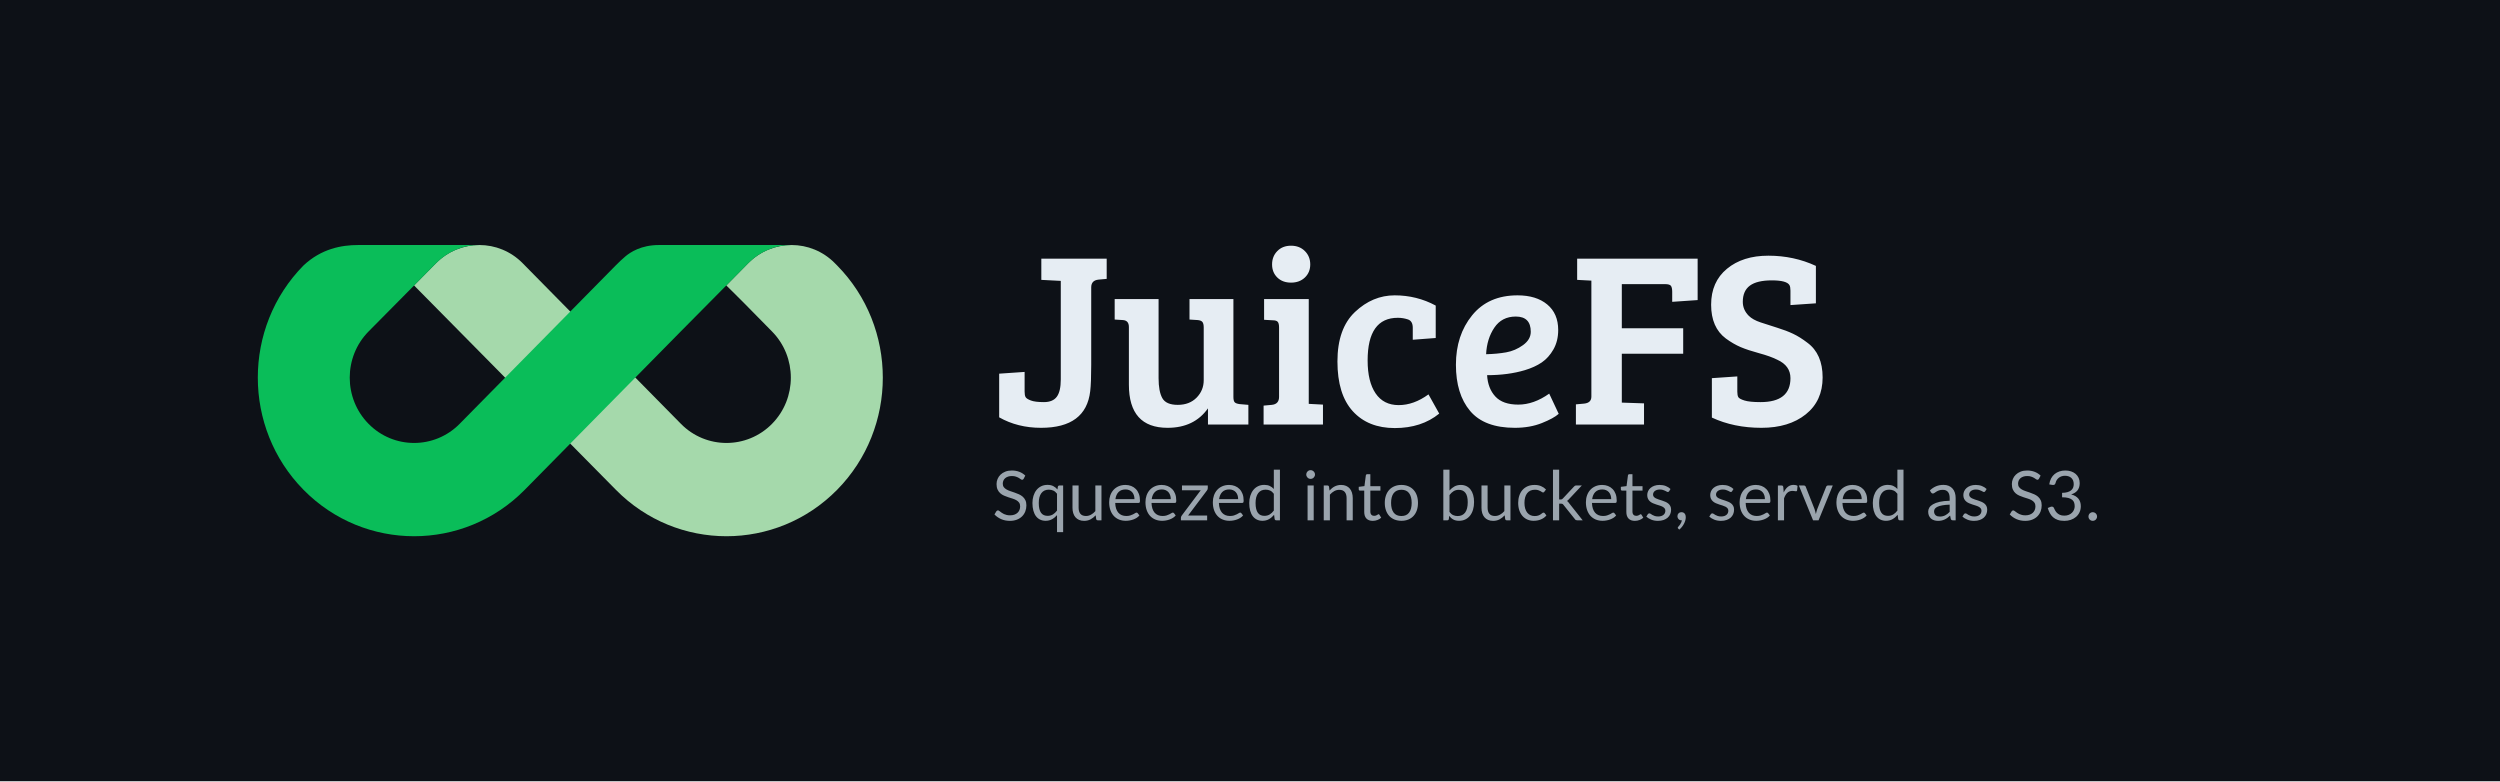
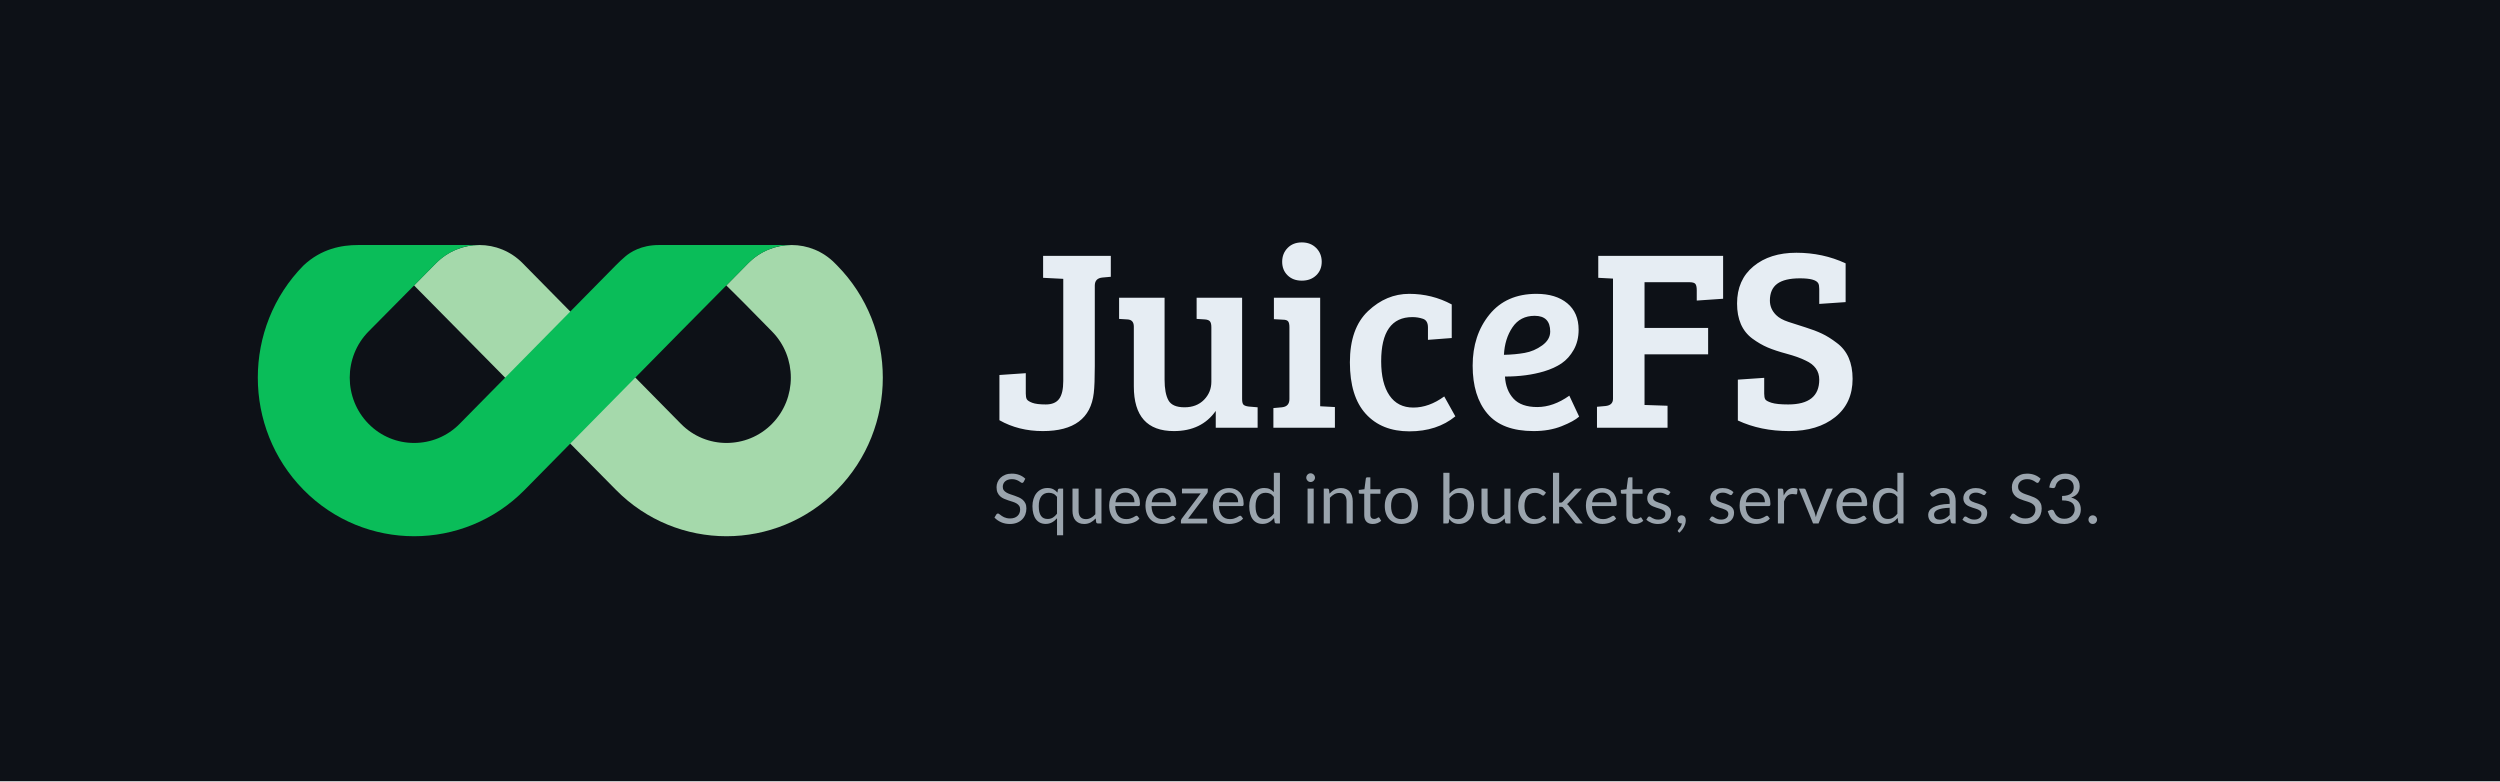
<svg xmlns="http://www.w3.org/2000/svg" viewBox="0 0 1600 500" width="1600" height="500" role="img" aria-label="juicefs">
  <rect width="1600" height="500" fill="#0d1117" />
  <g transform="translate(144.31,29.31) scale(0.86207)">
    <style>
.st0{fill-rule:evenodd;clip-rule:evenodd;fill:#0ABD59;}
.st1{fill-rule:evenodd;clip-rule:evenodd;fill:#A5D9AB;}
</style>
    <g transform="translate(-12.858,111.048) scale(3.685758)">
      <g transform="translate(-140.97,-180.72)">
        <path id="Fill-1_8_" class="st1" d="m 223.1,240.03 c 12.28,12.46 32.26,12.46 44.55,0 12.28,-12.46 12.28,-32.74 0,-45.2 l -0.44,-0.44 c -2.41,-2.45 -5.57,-3.67 -8.73,-3.67 -3.16,0 -6.32,1.22 -8.74,3.67 l -4.41,4.47 c 0.23,0.23 1.82,1.77 3.6,3.57 l 5.61,5.7 c 5.06,5.13 5.06,13.48 0,18.61 -5.06,5.13 -13.28,5.13 -18.34,0 l -31.88,-32.35 c -2.41,-2.45 -5.57,-3.67 -8.73,-3.67 -3.16,0 -6.32,1.22 -8.74,3.67 l -4.41,4.47 c 0.24,0.23 40.66,41.17 40.66,41.17 z" />
        <path class="st0" d="m 249.85,194.3 c 2.21,-2.21 5.27,-3.58 8.64,-3.58 h -26.75 c -3.55,0 -5.75,1.46 -6.73,2.29 -0.67,0.57 -1.32,1.18 -1.95,1.82 l -31.44,31.91 c -5.06,5.13 -13.29,5.13 -18.34,0 -5.06,-5.13 -5.06,-13.48 0,-18.61 l 13.69,-13.83 c 2.21,-2.21 5.27,-3.58 8.64,-3.58 h -24.43 c -3.37,0 -7.41,0.75 -11,4.11 -12.28,12.46 -12.28,32.74 0,45.2 12.28,12.46 32.26,12.46 44.55,0 l 31.44,-31.91 z" id="path19" />
      </g>
    </g>
  </g>
-   <g transform="translate(635.00,271.72)">
-     <path d="M62.74-21.39Q60.03 2.08 31.29 2.08Q16.28 2.08 4.47-4.63L4.47-32.57L20.75-33.69L20.75-21.07Q20.75-18.68 21.39-17.56Q22.03-16.44 24.75-15.41Q27.46-14.37 33.13-14.37Q38.80-14.37 41.35-17.80Q43.90-21.23 43.90-28.90L43.90-91.96L31.45-92.60L31.45-106.17L73.28-106.17L73.28-93.24L68.01-92.76Q63.38-92.28 63.38-87.81L63.38-38.16Q63.38-26.82 62.74-21.39M158.37-13.09L163.96-12.61L163.96 0L138.10 0L138.10-10.38Q129.32 2.08 112.24 2.08Q87.49 2.08 87.49-25.54L87.49-62.42Q87.49-66.73 83.50-66.89L78.39-67.21L78.39-80.30L106.49-80.30L106.49-29.70Q106.49-21.23 108.88-16.92Q111.28-12.61 118.78-12.61Q126.28-12.61 130.83-17.24Q135.38-21.87 135.38-28.42L135.38-62.10Q135.38-64.66 134.51-65.70Q133.63-66.73 131.39-66.89L126.28-67.21L126.28-80.30L154.38-80.30L154.38-17.72Q154.38-15.17 155.18-14.29Q155.98-13.41 158.37-13.09M174.02-80.30L202.60-80.30L202.60-13.25L211.70-12.77L211.70 0L173.70 0L173.70-12.13L178.97-12.61Q183.60-13.09 183.60-17.72L183.60-62.10Q183.60-64.82 182.72-65.78Q181.84-66.73 179.61-66.73L174.02-67.05L174.02-80.30M182.48-94.11Q179.13-97.39 179.13-102.50Q179.13-107.61 182.48-111.04Q185.83-114.47 191.26-114.47Q196.69-114.47 200.12-111.04Q203.56-107.61 203.56-102.50Q203.56-97.39 200.12-94.11Q196.69-90.84 191.26-90.84Q185.83-90.84 182.48-94.11M240.28-41.03Q240.28-27.46 245.38-19.96Q250.49-12.45 260.15-12.45Q269.81-12.45 279.23-19.32L286.10-7.02Q274.76 2.24 257.68 2.24Q240.60 2.24 230.78-8.54Q220.96-19.32 220.96-40.39Q220.96-61.47 232.21-72.08Q243.47-82.70 257.60-82.70Q271.73-82.70 283.86-76.15L283.86-55.40L269.17-54.28L269.17-61.94Q269.17-66.26 266.06-67.29Q262.95-68.33 259.59-68.33Q240.28-68.33 240.28-41.03M336.23-82.70Q348.20-82.70 355.22-76.87Q362.25-71.04 362.25-60.51Q362.25-53.48 359.22-48.13Q356.18-42.79 351.71-39.75Q347.24-36.72 340.86-34.80Q330.16-31.61 316.75-31.61Q317.23-23.15 322.02-17.96Q326.81-12.77 336.71-12.77Q346.60-12.77 356.50-19.80L362.57-6.87Q359.38-3.99 351.79-0.96Q344.21 2.08 334.47 2.08Q314.99 2.08 305.89-8.70Q296.79-19.48 296.79-38.32Q296.79-57.16 307.17-69.93Q317.55-82.70 336.23-82.70M328.96-46.22Q334.79-47.26 339.74-50.85Q344.69-54.44 344.69-59.39Q344.69-69.13 335.11-69.13Q326.17-69.13 321.38-62.02Q316.59-54.92 316.11-45.02Q323.14-45.18 328.96-46.22M417.17 0L373.58 0L373.58-12.93L378.85-13.41Q383.48-13.89 383.48-17.88L383.48-92.12L374.38-92.60L374.38-106.17L451.49-106.17L451.49-79.67L435.21-78.55L435.21-84.93Q435.21-87.65 434.41-88.77Q433.61-89.88 430.58-89.88L402.96-89.88L402.96-61.63L442.24-61.63L442.24-45.34L402.96-45.34L402.96-14.05L417.17-13.57L417.17 0M491.73-14.37Q510.89-14.37 510.89-29.70Q510.89-37.68 502.42-41.51Q497.95-43.74 490.85-45.66Q483.74-47.58 479.03-49.57Q474.33-51.57 469.54-55.08Q460.12-62.10 460.12-76.71Q460.12-91.32 470.25-99.70Q480.39-108.08 496.76-108.08Q513.12-108.08 527.17-101.54L527.17-77.59L510.89-76.47L510.89-85.73Q510.89-88.13 510.25-89.25Q508.49-92.28 498.99-92.28Q489.49-92.28 484.94-88.93Q480.39-85.57 480.39-78.55Q480.39-73.44 484.22-69.61Q486.78-67.05 491.81-65.38Q496.84-63.70 502.50-61.94Q508.17-60.19 512.56-58.11Q516.95-56.04 521.74-52.37Q531.48-45.18 531.48-30.17Q531.48-15.17 520.70-6.55Q509.93 2.08 492.29 2.08Q474.64 2.08 460.60-4.47L460.60-29.70L476.88-30.81L476.88-21.07Q476.88-18.68 477.52-17.56Q478.16-16.44 481.43-15.41Q484.70-14.37 491.73-14.37" fill="#e6edf3" />
+   <g transform="translate(635.00,273.74)">
+     <path d="M65.01-22.17Q62.20 2.15 32.42 2.15Q16.87 2.15 4.63-4.80L4.63-33.74L21.50-34.90L21.50-21.83Q21.50-19.35 22.17-18.20Q22.83-17.04 25.64-15.96Q28.45-14.89 34.32-14.89Q40.20-14.89 42.84-18.44Q45.49-22 45.49-29.94L45.49-95.28L32.59-95.94L32.59-110L75.92-110L75.92-96.60L70.47-96.11Q65.67-95.61 65.67-90.98L65.67-39.53Q65.67-27.79 65.01-22.17M164.09-13.56L169.88-13.07L169.88 0L143.08 0L143.08-10.75Q133.98 2.15 116.29 2.15Q90.65 2.15 90.65-26.47L90.65-64.68Q90.65-69.14 86.51-69.31L81.22-69.64L81.22-83.20L110.33-83.20L110.33-30.77Q110.33-22 112.81-17.53Q115.29-13.07 123.07-13.07Q130.84-13.07 135.56-17.86Q140.27-22.66 140.27-29.44L140.27-64.35Q140.27-66.99 139.36-68.07Q138.45-69.14 136.14-69.31L130.84-69.64L130.84-83.20L159.95-83.20L159.95-18.36Q159.95-15.71 160.78-14.80Q161.61-13.89 164.09-13.56M180.30-83.20L209.91-83.20L209.91-13.73L219.34-13.23L219.34 0L179.97 0L179.97-12.57L185.43-13.07Q190.23-13.56 190.23-18.36L190.23-64.35Q190.23-67.16 189.32-68.15Q188.41-69.14 186.09-69.14L180.30-69.47L180.30-83.20M189.07-97.51Q185.59-100.90 185.59-106.20Q185.59-111.49 189.07-115.05Q192.54-118.60 198.17-118.60Q203.79-118.60 207.35-115.05Q210.90-111.49 210.90-106.20Q210.90-100.90 207.35-97.51Q203.79-94.12 198.17-94.12Q192.54-94.12 189.07-97.51M248.95-42.51Q248.95-28.45 254.24-20.68Q259.53-12.90 269.54-12.90Q279.55-12.90 289.31-20.02L296.42-7.28Q284.68 2.32 266.98 2.32Q249.28 2.32 239.11-8.85Q228.93-20.02 228.93-41.85Q228.93-63.68 240.59-74.68Q252.26-85.68 266.89-85.68Q281.53-85.68 294.11-78.90L294.11-57.40L278.89-56.24L278.89-64.18Q278.89-68.65 275.66-69.72Q272.44-70.80 268.96-70.80Q248.95-70.80 248.95-42.51M348.36-85.68Q360.77-85.68 368.05-79.65Q375.32-73.61 375.32-62.69Q375.32-55.41 372.18-49.87Q369.04-44.33 364.41-41.19Q359.77-38.05 353.16-36.06Q342.08-32.75 328.18-32.75Q328.68-23.98 333.64-18.61Q338.60-13.23 348.86-13.23Q359.11-13.23 369.37-20.51L375.65-7.11Q372.35-4.14 364.49-0.99Q356.63 2.15 346.54 2.15Q326.36 2.15 316.93-9.02Q307.50-20.18 307.50-39.70Q307.50-59.22 318.26-72.45Q329.01-85.68 348.36-85.68M340.83-47.89Q346.87-48.96 352-52.68Q357.13-56.41 357.13-61.53Q357.13-71.62 347.20-71.62Q337.94-71.62 332.98-64.26Q328.02-56.90 327.52-46.65Q334.80-46.81 340.83-47.89M432.23 0L387.07 0L387.07-13.40L392.53-13.89Q397.32-14.39 397.32-18.53L397.32-95.44L387.89-95.94L387.89-110L467.79-110L467.79-82.54L450.92-81.38L450.92-88Q450.92-90.81 450.09-91.97Q449.26-93.13 446.12-93.13L417.50-93.13L417.50-63.85L458.20-63.85L458.20-46.98L417.50-46.98L417.50-14.56L432.23-14.06L432.23 0M509.47-14.89Q529.32-14.89 529.32-30.77Q529.32-39.04 520.56-43.01Q515.92-45.32 508.56-47.31Q501.20-49.29 496.32-51.36Q491.44-53.43 486.48-57.07Q476.72-64.35 476.72-79.48Q476.72-94.62 487.23-103.30Q497.73-111.98 514.68-111.98Q531.64-111.98 546.20-105.20L546.20-80.39L529.32-79.23L529.32-88.83Q529.32-91.31 528.66-92.47Q526.84-95.61 517-95.61Q507.16-95.61 502.44-92.14Q497.73-88.66 497.73-81.38Q497.73-76.09 501.70-72.12Q504.35-69.47 509.56-67.74Q514.77-66 520.64-64.18Q526.51-62.36 531.06-60.21Q535.61-58.06 540.57-54.26Q550.66-46.81 550.66-31.26Q550.66-15.71 539.50-6.78Q528.33 2.15 510.05 2.15Q491.77 2.15 477.22-4.63L477.22-30.77L494.09-31.92L494.09-21.83Q494.09-19.35 494.75-18.20Q495.41-17.04 498.80-15.96Q502.20-14.89 509.47-14.89" fill="#e6edf3" />
  </g>
-   <g transform="translate(635.00,333)">
+   <g transform="translate(635.00,335)">
    <path d="M21.19-28.62L20.15-26.60Q19.95-26.27 19.72-26.10Q19.49-25.94 19.16-25.94Q18.79-25.94 18.28-26.31Q17.78-26.69 17.02-27.14Q16.26-27.59 15.19-27.96Q14.12-28.34 12.61-28.34Q11.18-28.34 10.09-27.95Q9-27.57 8.26-26.91Q7.52-26.25 7.15-25.35Q6.78-24.46 6.78-23.43Q6.78-22.11 7.42-21.24Q8.07-20.37 9.14-19.76Q10.21-19.14 11.56-18.69Q12.91-18.24 14.33-17.75Q15.75-17.27 17.11-16.66Q18.46-16.06 19.52-15.14Q20.59-14.21 21.24-12.87Q21.89-11.53 21.89-9.57Q21.89-7.50 21.19-5.69Q20.48-3.87 19.13-2.53Q17.78-1.19 15.81-0.42Q13.84 0.35 11.33 0.35Q8.25 0.35 5.74-0.76Q3.23-1.87 1.45-3.76L2.68-5.79Q2.86-6.03 3.11-6.19Q3.37-6.36 3.67-6.36Q3.96-6.36 4.32-6.13Q4.69-5.90 5.15-5.54Q5.61-5.19 6.20-4.77Q6.80-4.36 7.56-4Q8.32-3.65 9.28-3.42Q10.25-3.19 11.46-3.19Q12.98-3.19 14.17-3.61Q15.36-4.03 16.18-4.79Q17.01-5.54 17.45-6.60Q17.89-7.66 17.89-8.95Q17.89-10.38 17.24-11.30Q16.59-12.21 15.53-12.83Q14.48-13.44 13.11-13.87Q11.75-14.30 10.34-14.75Q8.93-15.20 7.57-15.80Q6.20-16.39 5.15-17.34Q4.09-18.28 3.44-19.70Q2.79-21.12 2.79-23.21Q2.79-24.88 3.44-26.44Q4.09-28.01 5.33-29.22Q6.58-30.43 8.39-31.15Q10.21-31.88 12.56-31.88Q15.20-31.88 17.37-31.04Q19.54-30.21 21.19-28.62M41.49-6.23L41.49-17.01Q40.44-18.41 39.14-19.02Q37.84-19.62 36.26-19.62Q33.15-19.62 31.48-17.40Q29.81-15.18 29.81-11.07Q29.81-8.89 30.18-7.34Q30.56-5.79 31.28-4.79Q32.01-3.78 33.07-3.32Q34.12-2.86 35.46-2.86Q37.40-2.86 38.84-3.74Q40.28-4.62 41.49-6.23M43.08-22.29L45.41-22.29L45.41 7.55L41.49 7.55L41.49-3.32Q40.11-1.69 38.30-0.69Q36.50 0.31 34.19 0.31Q32.27 0.31 30.71-0.43Q29.15-1.17 28.05-2.60Q26.95-4.03 26.36-6.16Q25.76-8.29 25.76-11.07Q25.76-13.53 26.42-15.65Q27.08-17.78 28.31-19.34Q29.55-20.90 31.34-21.79Q33.13-22.68 35.38-22.68Q37.55-22.68 39.07-21.91Q40.59-21.14 41.76-19.76L42.02-21.47Q42.24-22.29 43.08-22.29M66.02-22.29L69.94-22.29L69.94 0L67.61 0Q66.77 0 66.55-0.81L66.24-3.21Q64.79-1.61 62.99-0.63Q61.18 0.35 58.85 0.35Q57.02 0.35 55.63-0.25Q54.23-0.86 53.28-1.96Q52.34-3.06 51.86-4.62Q51.39-6.18 51.39-8.07L51.39-22.29L55.31-22.29L55.31-8.07Q55.31-5.54 56.46-4.16Q57.62-2.77 59.99-2.77Q61.73-2.77 63.24-3.60Q64.75-4.42 66.02-5.87L66.02-22.29M78.87-13.57L91.06-13.57Q91.06-14.94 90.67-16.07Q90.29-17.20 89.55-18.03Q88.81-18.85 87.76-19.30Q86.70-19.76 85.36-19.76Q82.54-19.76 80.90-18.12Q79.27-16.48 78.87-13.57M93.13-4.55L94.23-3.12Q93.50-2.24 92.49-1.59Q91.48-0.95 90.32-0.53Q89.17-0.11 87.93 0.10Q86.70 0.31 85.49 0.31Q83.18 0.31 81.23-0.47Q79.29-1.25 77.87-2.76Q76.45-4.27 75.66-6.49Q74.87-8.71 74.87-11.59Q74.87-13.93 75.58-15.95Q76.30-17.97 77.64-19.46Q78.98-20.94 80.92-21.79Q82.85-22.64 85.27-22.64Q87.27-22.64 88.98-21.97Q90.68-21.30 91.93-20.03Q93.17-18.77 93.87-16.91Q94.58-15.05 94.58-12.67Q94.58-11.75 94.38-11.44Q94.18-11.13 93.63-11.13L78.74-11.13Q78.80-9.02 79.32-7.46Q79.84-5.90 80.76-4.85Q81.69-3.81 82.96-3.29Q84.24-2.77 85.82-2.77Q87.30-2.77 88.36-3.11Q89.43-3.45 90.20-3.85Q90.97-4.25 91.49-4.59Q92-4.93 92.38-4.93Q92.86-4.93 93.13-4.55M102.10-13.57L114.29-13.57Q114.29-14.94 113.90-16.07Q113.52-17.20 112.78-18.03Q112.05-18.85 110.99-19.30Q109.93-19.76 108.59-19.76Q105.78-19.76 104.14-18.12Q102.50-16.48 102.10-13.57M116.36-4.55L117.46-3.12Q116.73-2.24 115.72-1.59Q114.71-0.95 113.55-0.53Q112.40-0.11 111.17 0.10Q109.93 0.31 108.72 0.31Q106.41 0.31 104.47-0.47Q102.52-1.25 101.10-2.76Q99.68-4.27 98.89-6.49Q98.10-8.71 98.10-11.59Q98.10-13.93 98.81-15.95Q99.53-17.97 100.87-19.46Q102.21-20.94 104.15-21.79Q106.08-22.64 108.50-22.64Q110.51-22.64 112.21-21.97Q113.92-21.30 115.16-20.03Q116.40-18.77 117.11-16.91Q117.81-15.05 117.81-12.67Q117.81-11.75 117.61-11.44Q117.41-11.13 116.86-11.13L101.97-11.13Q102.04-9.02 102.55-7.46Q103.07-5.90 103.99-4.85Q104.92-3.81 106.19-3.29Q107.47-2.77 109.05-2.77Q110.53-2.77 111.59-3.11Q112.66-3.45 113.43-3.85Q114.20-4.25 114.72-4.59Q115.24-4.93 115.61-4.93Q116.09-4.93 116.36-4.55M137.98-22.29L137.98-20.61Q137.98-20.20 137.84-19.80Q137.70-19.40 137.46-19.12L125.38-3.06L137.57-3.06L137.57 0L120.78 0L120.78-1.63Q120.78-1.91 120.91-2.30Q121.04-2.68 121.31-3.04L133.45-19.21L121.46-19.21L121.46-22.29L137.98-22.29M145.22-13.57L157.41-13.57Q157.41-14.94 157.03-16.07Q156.64-17.20 155.90-18.03Q155.17-18.85 154.11-19.30Q153.05-19.76 151.71-19.76Q148.90-19.76 147.26-18.12Q145.62-16.48 145.22-13.57M159.48-4.55L160.58-3.12Q159.85-2.24 158.84-1.59Q157.83-0.95 156.67-0.53Q155.52-0.11 154.29 0.10Q153.05 0.31 151.84 0.31Q149.53 0.31 147.59-0.47Q145.64-1.25 144.22-2.76Q142.80-4.27 142.01-6.49Q141.22-8.71 141.22-11.59Q141.22-13.93 141.93-15.95Q142.65-17.97 143.99-19.46Q145.33-20.94 147.27-21.79Q149.20-22.64 151.62-22.64Q153.63-22.64 155.33-21.97Q157.04-21.30 158.28-20.03Q159.52-18.77 160.23-16.91Q160.93-15.05 160.93-12.67Q160.93-11.75 160.73-11.44Q160.53-11.13 159.98-11.13L145.09-11.13Q145.16-9.02 145.67-7.46Q146.19-5.90 147.11-4.85Q148.04-3.81 149.31-3.29Q150.59-2.77 152.17-2.77Q153.65-2.77 154.72-3.11Q155.78-3.45 156.55-3.85Q157.32-4.25 157.84-4.59Q158.36-4.93 158.73-4.93Q159.21-4.93 159.48-4.55M180.25-6.23L180.25-16.98Q179.15-18.46 177.87-19.04Q176.59-19.62 175.01-19.62Q171.91-19.62 170.24-17.40Q168.56-15.18 168.56-11.07Q168.56-8.89 168.94-7.34Q169.31-5.79 170.04-4.79Q170.76-3.78 171.82-3.32Q172.88-2.86 174.22-2.86Q176.15-2.86 177.59-3.74Q179.04-4.62 180.25-6.23M180.25-32.41L184.16-32.41L184.16 0L181.83 0Q180.99 0 180.77-0.81L180.42-3.52Q178.99-1.80 177.17-0.75Q175.34 0.31 172.94 0.31Q171.03 0.31 169.47-0.43Q167.90-1.17 166.80-2.60Q165.70-4.03 165.11-6.16Q164.52-8.29 164.52-11.07Q164.52-13.53 165.18-15.65Q165.84-17.78 167.07-19.34Q168.30-20.90 170.09-21.79Q171.89-22.68 174.13-22.68Q176.18-22.68 177.64-21.99Q179.10-21.30 180.25-20.06L180.25-32.41M201.85-22.29L205.77-22.29L205.77 0L201.85 0L201.85-22.29M206.60-29.28Q206.60-28.71 206.37-28.21Q206.14-27.72 205.75-27.33Q205.37-26.95 204.85-26.73Q204.34-26.51 203.76-26.51Q203.19-26.51 202.70-26.73Q202.20-26.95 201.83-27.33Q201.45-27.72 201.23-28.21Q201.01-28.71 201.01-29.28Q201.01-29.85 201.23-30.37Q201.45-30.89 201.83-31.27Q202.20-31.66 202.70-31.88Q203.19-32.10 203.76-32.10Q204.34-32.10 204.85-31.88Q205.37-31.66 205.75-31.27Q206.14-30.89 206.37-30.37Q206.60-29.85 206.60-29.28M215.58-21.47L215.89-19.05Q216.61-19.87 217.43-20.53Q218.24-21.19 219.15-21.66Q220.07-22.13 221.09-22.38Q222.11-22.64 223.30-22.64Q225.13-22.64 226.52-22.03Q227.92-21.43 228.85-20.32Q229.79-19.21 230.27-17.64Q230.76-16.08 230.76-14.19L230.76 0L226.82 0L226.82-14.19Q226.82-16.72 225.66-18.12Q224.51-19.51 222.16-19.51Q220.42-19.51 218.91-18.68Q217.40-17.84 216.13-16.41L216.13 0L212.19 0L212.19-22.29L214.54-22.29Q215.38-22.29 215.58-21.47M243.58 0.35Q240.94 0.35 239.52-1.12Q238.11-2.60 238.11-5.37L238.11-19.01L235.42-19.01Q235.07-19.01 234.83-19.22Q234.59-19.43 234.59-19.87L234.59-21.43L238.24-21.89L239.14-28.78Q239.21-29.11 239.44-29.31Q239.67-29.52 240.04-29.52L242.02-29.52L242.02-21.85L248.47-21.85L248.47-19.01L242.02-19.01L242.02-5.63Q242.02-4.22 242.70-3.54Q243.39-2.86 244.46-2.86Q245.08-2.86 245.53-3.02Q245.98-3.19 246.31-3.39Q246.64-3.59 246.87-3.75Q247.10-3.92 247.28-3.92Q247.59-3.92 247.83-3.54L248.97-1.67Q247.96-0.73 246.53-0.19Q245.10 0.35 243.58 0.35M261.91-22.64Q264.35-22.64 266.31-21.82Q268.27-21.01 269.65-19.51Q271.04-18.02 271.78-15.89Q272.51-13.77 272.51-11.15Q272.51-8.51 271.78-6.40Q271.04-4.29 269.65-2.79Q268.27-1.30 266.31-0.49Q264.35 0.31 261.91 0.31Q259.45 0.31 257.48-0.49Q255.51-1.30 254.12-2.79Q252.74-4.29 252-6.40Q251.26-8.51 251.26-11.15Q251.26-13.77 252-15.89Q252.74-18.02 254.12-19.51Q255.51-21.01 257.48-21.82Q259.45-22.64 261.91-22.64M261.91-2.75Q265.21-2.75 266.84-4.96Q268.47-7.17 268.47-11.13Q268.47-15.11 266.84-17.34Q265.21-19.56 261.91-19.56Q260.24-19.56 259-18.99Q257.75-18.41 256.93-17.34Q256.10-16.26 255.69-14.68Q255.29-13.11 255.29-11.13Q255.29-7.17 256.93-4.96Q258.57-2.75 261.91-2.75M292.67-16.15L292.67-5.37Q293.74-3.92 295.03-3.32Q296.32-2.73 297.86-2.73Q301-2.73 302.68-4.95Q304.35-7.17 304.35-11.57Q304.35-15.66 302.86-17.59Q301.38-19.51 298.63-19.51Q296.71-19.51 295.29-18.63Q293.88-17.75 292.67-16.15M292.67-32.41L292.67-19.07Q294.07-20.70 295.84-21.67Q297.62-22.64 299.93-22.64Q301.88-22.64 303.46-21.89Q305.03-21.14 306.13-19.72Q307.23-18.30 307.81-16.28Q308.40-14.26 308.40-11.73Q308.40-9.02 307.74-6.80Q307.08-4.58 305.83-3Q304.59-1.43 302.81-0.56Q301.03 0.31 298.80 0.31Q296.60 0.31 295.10-0.52Q293.59-1.34 292.47-2.86L292.27-0.84Q292.09 0 291.26 0L288.73 0L288.73-32.41L292.67-32.41M327.78-22.29L331.69-22.29L331.69 0L329.36 0Q328.53 0 328.31-0.81L328-3.21Q326.55-1.61 324.74-0.63Q322.94 0.35 320.61 0.35Q318.78 0.35 317.38-0.25Q315.99-0.86 315.04-1.96Q314.09-3.06 313.62-4.62Q313.15-6.18 313.15-8.07L313.15-22.29L317.06-22.29L317.06-8.07Q317.06-5.54 318.22-4.16Q319.37-2.77 321.75-2.77Q323.49-2.77 324.99-3.60Q326.50-4.42 327.78-5.87L327.78-22.29M354.44-19.73L353.41-18.33Q353.23-18.08 353.06-17.95Q352.88-17.82 352.57-17.82Q352.24-17.82 351.85-18.09Q351.45-18.37 350.87-18.70Q350.28-19.03 349.44-19.30Q348.59-19.58 347.36-19.58Q345.71-19.58 344.45-19Q343.20-18.41 342.35-17.31Q341.51-16.21 341.08-14.65Q340.65-13.09 340.65-11.15Q340.65-9.13 341.11-7.56Q341.57-5.98 342.42-4.92Q343.27-3.85 344.46-3.29Q345.66-2.73 347.16-2.73Q348.59-2.73 349.51-3.07Q350.44-3.41 351.04-3.83Q351.65-4.25 352.05-4.59Q352.46-4.93 352.86-4.93Q353.34-4.93 353.61-4.55L354.71-3.12Q353.98-2.22 353.06-1.58Q352.13-0.95 351.06-0.52Q350-0.09 348.83 0.11Q347.67 0.31 346.46 0.31Q344.37 0.31 342.57-0.46Q340.78-1.23 339.46-2.69Q338.14-4.16 337.39-6.29Q336.64-8.43 336.64-11.15Q336.64-13.64 337.34-15.75Q338.03-17.86 339.36-19.39Q340.69-20.92 342.64-21.78Q344.59-22.64 347.12-22.64Q349.47-22.64 351.26-21.88Q353.06-21.12 354.44-19.73M358.91-32.41L362.85-32.41L362.85-13.33L363.86-13.33Q364.30-13.33 364.59-13.45Q364.89-13.57 365.22-13.95L372.26-21.49Q372.57-21.87 372.91-22.08Q373.25-22.29 373.82-22.29L377.37-22.29L369.16-13.55Q368.57-12.80 367.88-12.39Q368.28-12.12 368.60-11.78Q368.92-11.44 369.20-11L377.92 0L374.42 0Q373.91 0 373.55-0.16Q373.19-0.33 372.92-0.77L365.60-9.90Q365.27-10.36 364.95-10.50Q364.63-10.65 363.97-10.65L362.85-10.65L362.85 0L358.91 0L358.91-32.41M383.99-13.57L396.18-13.57Q396.18-14.94 395.79-16.07Q395.41-17.20 394.67-18.03Q393.93-18.85 392.88-19.30Q391.82-19.76 390.48-19.76Q387.66-19.76 386.02-18.12Q384.38-16.48 383.99-13.57M398.24-4.55L399.34-3.12Q398.62-2.24 397.61-1.59Q396.59-0.95 395.44-0.53Q394.28-0.11 393.05 0.10Q391.82 0.31 390.61 0.31Q388.30 0.31 386.35-0.47Q384.41-1.25 382.99-2.76Q381.57-4.27 380.78-6.49Q379.98-8.71 379.98-11.59Q379.98-13.93 380.70-15.95Q381.41-17.97 382.76-19.46Q384.10-20.94 386.03-21.79Q387.97-22.64 390.39-22.64Q392.39-22.64 394.10-21.97Q395.80-21.30 397.04-20.03Q398.29-18.77 398.99-16.91Q399.70-15.05 399.70-12.67Q399.70-11.75 399.50-11.44Q399.30-11.13 398.75-11.13L383.86-11.13Q383.92-9.02 384.44-7.46Q384.96-5.90 385.88-4.85Q386.80-3.81 388.08-3.29Q389.36-2.77 390.94-2.77Q392.41-2.77 393.48-3.11Q394.55-3.45 395.32-3.85Q396.09-4.25 396.60-4.59Q397.12-4.93 397.50-4.93Q397.98-4.93 398.24-4.55M411.33 0.35Q408.69 0.35 407.27-1.12Q405.86-2.60 405.86-5.37L405.86-19.01L403.17-19.01Q402.82-19.01 402.58-19.22Q402.34-19.43 402.34-19.87L402.34-21.43L405.99-21.89L406.89-28.78Q406.96-29.11 407.19-29.31Q407.42-29.52 407.79-29.52L409.77-29.52L409.77-21.85L416.22-21.85L416.22-19.01L409.77-19.01L409.77-5.63Q409.77-4.22 410.45-3.54Q411.14-2.86 412.21-2.86Q412.83-2.86 413.28-3.02Q413.73-3.19 414.06-3.39Q414.39-3.59 414.62-3.75Q414.85-3.92 415.03-3.92Q415.34-3.92 415.58-3.54L416.72-1.67Q415.71-0.73 414.28-0.19Q412.85 0.35 411.33 0.35M434.13-20.04L433.25-18.61Q432.98-18.13 432.43-18.13Q432.10-18.13 431.68-18.37Q431.27-18.61 430.66-18.91Q430.06-19.21 429.22-19.46Q428.38-19.71 427.24-19.71Q426.25-19.71 425.46-19.46Q424.67-19.21 424.10-18.77Q423.54-18.33 423.25-17.74Q422.95-17.16 422.95-16.48Q422.95-15.62 423.44-15.05Q423.94-14.48 424.75-14.06Q425.57-13.64 426.60-13.32Q427.64-13 428.72-12.64Q429.81-12.28 430.85-11.84Q431.88-11.40 432.70-10.74Q433.51-10.08 434-9.12Q434.50-8.16 434.50-6.82Q434.50-5.28 433.95-3.97Q433.40-2.66 432.32-1.70Q431.24-0.75 429.68-0.20Q428.12 0.35 426.07 0.35Q423.74 0.35 421.85-0.41Q419.96-1.17 418.64-2.35L419.56-3.85Q419.74-4.14 419.98-4.29Q420.22-4.44 420.60-4.44Q420.99-4.44 421.43-4.14Q421.87-3.83 422.50-3.45Q423.13-3.08 424.03-2.77Q424.93-2.46 426.27-2.46Q427.42-2.46 428.27-2.76Q429.13-3.06 429.70-3.56Q430.28-4.07 430.55-4.73Q430.83-5.39 430.83-6.14Q430.83-7.06 430.33-7.67Q429.84-8.27 429.02-8.70Q428.21-9.13 427.16-9.45Q426.12-9.77 425.03-10.12Q423.94-10.47 422.89-10.92Q421.85-11.37 421.04-12.06Q420.22-12.74 419.73-13.74Q419.23-14.74 419.23-16.17Q419.23-17.45 419.76-18.62Q420.29-19.80 421.30-20.69Q422.31-21.58 423.79-22.11Q425.26-22.64 427.15-22.64Q429.35-22.64 431.10-21.95Q432.85-21.25 434.13-20.04M439.74 5.96L439.08 5.32Q438.90 5.17 438.83 5.04Q438.77 4.91 438.77 4.71Q438.77 4.55 438.87 4.40Q438.97 4.25 439.10 4.11Q439.32 3.87 439.66 3.48Q440 3.08 440.35 2.54Q440.70 2 441 1.35Q441.30 0.70 441.43-0.02Q441.36 0 441.29 0Q441.21 0 441.14 0Q440 0 439.28-0.76Q438.57-1.52 438.57-2.71Q438.57-3.74 439.28-4.47Q440-5.19 441.19-5.19Q441.85-5.19 442.35-4.95Q442.86-4.71 443.20-4.28Q443.54-3.85 443.72-3.29Q443.89-2.73 443.89-2.07Q443.89-1.08 443.62-0.01Q443.34 1.06 442.80 2.10Q442.27 3.15 441.50 4.14Q440.73 5.13 439.74 5.96M474.43-20.04L473.55-18.61Q473.29-18.13 472.74-18.13Q472.41-18.13 471.99-18.37Q471.57-18.61 470.96-18.91Q470.36-19.21 469.52-19.46Q468.69-19.71 467.54-19.71Q466.55-19.71 465.76-19.46Q464.97-19.21 464.41-18.77Q463.85-18.33 463.55-17.74Q463.25-17.16 463.25-16.48Q463.25-15.62 463.75-15.05Q464.24-14.48 465.06-14.06Q465.87-13.64 466.91-13.32Q467.94-13 469.03-12.64Q470.12-12.28 471.15-11.84Q472.19-11.40 473-10.74Q473.81-10.08 474.31-9.12Q474.80-8.16 474.80-6.82Q474.80-5.28 474.25-3.97Q473.70-2.66 472.63-1.70Q471.55-0.75 469.99-0.20Q468.42 0.35 466.38 0.35Q464.05 0.35 462.15-0.41Q460.26-1.17 458.94-2.35L459.87-3.85Q460.04-4.14 460.28-4.29Q460.53-4.44 460.90-4.44Q461.30-4.44 461.74-4.14Q462.18-3.83 462.80-3.45Q463.43-3.08 464.33-2.77Q465.23-2.46 466.58-2.46Q467.72-2.46 468.58-2.76Q469.44-3.06 470.01-3.56Q470.58-4.07 470.85-4.73Q471.13-5.39 471.13-6.14Q471.13-7.06 470.63-7.67Q470.14-8.27 469.33-8.70Q468.51-9.13 467.47-9.45Q466.42-9.77 465.33-10.12Q464.24-10.47 463.20-10.92Q462.15-11.37 461.34-12.06Q460.53-12.74 460.03-13.74Q459.54-14.74 459.54-16.17Q459.54-17.45 460.06-18.62Q460.59-19.80 461.60-20.69Q462.62-21.58 464.09-22.11Q465.56-22.64 467.46-22.64Q469.66-22.64 471.40-21.95Q473.15-21.25 474.43-20.04M482.35-13.57L494.54-13.57Q494.54-14.94 494.15-16.07Q493.77-17.20 493.03-18.03Q492.29-18.85 491.24-19.30Q490.18-19.76 488.84-19.76Q486.02-19.76 484.38-18.12Q482.75-16.48 482.35-13.57M496.61-4.55L497.71-3.12Q496.98-2.24 495.97-1.59Q494.96-0.95 493.80-0.53Q492.65-0.11 491.41 0.10Q490.18 0.31 488.97 0.31Q486.66 0.31 484.71-0.47Q482.77-1.25 481.35-2.76Q479.93-4.27 479.14-6.49Q478.35-8.71 478.35-11.59Q478.35-13.93 479.06-15.95Q479.78-17.97 481.12-19.46Q482.46-20.94 484.40-21.79Q486.33-22.64 488.75-22.64Q490.75-22.64 492.46-21.97Q494.16-21.30 495.41-20.03Q496.65-18.77 497.35-16.91Q498.06-15.05 498.06-12.67Q498.06-11.75 497.86-11.44Q497.66-11.13 497.11-11.13L482.22-11.13Q482.28-9.02 482.80-7.46Q483.32-5.90 484.24-4.85Q485.17-3.81 486.44-3.29Q487.72-2.77 489.30-2.77Q490.78-2.77 491.84-3.11Q492.91-3.45 493.68-3.85Q494.45-4.25 494.97-4.59Q495.48-4.93 495.86-4.93Q496.34-4.93 496.61-4.55M506.31-21.21L506.57-17.82Q507.63-20.11 509.17-21.39Q510.71-22.68 512.93-22.68Q513.63-22.68 514.28-22.53Q514.93-22.37 515.44-22.04L515.15-19.12Q515.02-18.57 514.49-18.57Q514.18-18.57 513.59-18.70Q513-18.83 512.25-18.83Q511.19-18.83 510.37-18.52Q509.54-18.22 508.89-17.61Q508.24-17.01 507.73-16.11Q507.21-15.22 506.79-14.08L506.79 0L502.85 0L502.85-22.29L505.10-22.29Q505.74-22.29 505.98-22.04Q506.22-21.80 506.31-21.21M534.91-22.29L537.97-22.29L528.88 0L525.36 0L516.27-22.29L519.46-22.29Q519.95-22.29 520.26-22.04Q520.56-21.80 520.67-21.47L526.33-7.13Q526.59-6.31 526.79-5.54Q526.99-4.77 527.16-4Q527.34-4.77 527.54-5.54Q527.74-6.31 528.02-7.13L533.74-21.47Q533.87-21.82 534.18-22.05Q534.49-22.29 534.91-22.29M544.30-13.57L556.49-13.57Q556.49-14.94 556.10-16.07Q555.72-17.20 554.98-18.03Q554.25-18.85 553.19-19.30Q552.13-19.76 550.79-19.76Q547.98-19.76 546.34-18.12Q544.70-16.48 544.30-13.57M558.56-4.55L559.66-3.12Q558.93-2.24 557.92-1.59Q556.91-0.95 555.75-0.53Q554.60-0.11 553.37 0.10Q552.13 0.31 550.92 0.31Q548.61 0.31 546.67-0.47Q544.72-1.25 543.30-2.76Q541.88-4.27 541.09-6.49Q540.30-8.71 540.30-11.59Q540.30-13.93 541.01-15.95Q541.73-17.97 543.07-19.46Q544.41-20.94 546.35-21.79Q548.28-22.64 550.70-22.64Q552.71-22.64 554.41-21.97Q556.12-21.30 557.36-20.03Q558.60-18.77 559.31-16.91Q560.01-15.05 560.01-12.67Q560.01-11.75 559.81-11.44Q559.61-11.13 559.06-11.13L544.17-11.13Q544.24-9.02 544.75-7.46Q545.27-5.90 546.19-4.85Q547.12-3.81 548.39-3.29Q549.67-2.77 551.25-2.77Q552.73-2.77 553.79-3.11Q554.86-3.45 555.63-3.85Q556.40-4.25 556.92-4.59Q557.44-4.93 557.81-4.93Q558.29-4.93 558.56-4.55M579.33-6.23L579.33-16.98Q578.23-18.46 576.95-19.04Q575.67-19.62 574.09-19.62Q570.99-19.62 569.32-17.40Q567.64-15.18 567.64-11.07Q567.64-8.89 568.02-7.34Q568.39-5.79 569.12-4.79Q569.84-3.78 570.90-3.32Q571.96-2.86 573.30-2.86Q575.23-2.86 576.67-3.74Q578.12-4.62 579.33-6.23M579.33-32.41L583.24-32.41L583.24 0L580.91 0Q580.07 0 579.85-0.81L579.50-3.52Q578.07-1.80 576.25-0.75Q574.42 0.31 572.02 0.31Q570.11 0.31 568.55-0.43Q566.98-1.17 565.88-2.60Q564.78-4.03 564.19-6.16Q563.60-8.29 563.60-11.07Q563.60-13.53 564.26-15.65Q564.92-17.78 566.15-19.34Q567.38-20.90 569.17-21.79Q570.97-22.68 573.21-22.68Q575.26-22.68 576.72-21.99Q578.18-21.30 579.33-20.06L579.33-32.41M612.79-5.41L612.79-10.03Q610.08-9.94 608.18-9.60Q606.28-9.26 605.08-8.71Q603.88-8.16 603.34-7.41Q602.80-6.67 602.80-5.74Q602.80-4.86 603.09-4.22Q603.37-3.59 603.87-3.18Q604.36-2.77 605.03-2.58Q605.70-2.40 606.47-2.40Q607.51-2.40 608.37-2.61Q609.22-2.82 609.98-3.21Q610.74-3.61 611.43-4.16Q612.13-4.71 612.79-5.41M600.84-17.89L600.14-19.14Q601.99-20.92 604.12-21.80Q606.25-22.68 608.85-22.68Q610.72-22.68 612.17-22.07Q613.62-21.45 614.61-20.35Q615.60-19.25 616.11-17.69Q616.62-16.13 616.62-14.26L616.62 0L614.88 0Q614.31 0 614-0.19Q613.69-0.37 613.51-0.92L613.07-3.04Q612.19-2.22 611.36-1.59Q610.52-0.97 609.60-0.54Q608.67-0.11 607.63 0.12Q606.58 0.35 605.31 0.35Q604.01 0.35 602.87-0.01Q601.72-0.37 600.87-1.10Q600.03-1.83 599.53-2.94Q599.04-4.05 599.04-5.57Q599.04-6.89 599.76-8.11Q600.49-9.33 602.12-10.27Q603.75-11.22 606.36-11.82Q608.98-12.43 612.79-12.52L612.79-14.26Q612.79-16.85 611.67-18.18Q610.54-19.51 608.39-19.51Q606.94-19.51 605.96-19.15Q604.98-18.79 604.26-18.34Q603.55-17.89 603.03-17.52Q602.51-17.16 602.01-17.16Q601.61-17.16 601.33-17.37Q601.04-17.58 600.84-17.89M636.44-20.04L635.56-18.61Q635.29-18.13 634.74-18.13Q634.41-18.13 634-18.37Q633.58-18.61 632.97-18.91Q632.37-19.21 631.53-19.46Q630.70-19.71 629.55-19.71Q628.56-19.71 627.77-19.46Q626.98-19.21 626.42-18.77Q625.86-18.33 625.56-17.74Q625.26-17.16 625.26-16.48Q625.26-15.62 625.76-15.05Q626.25-14.48 627.07-14.06Q627.88-13.64 628.91-13.32Q629.95-13 631.04-12.64Q632.13-12.28 633.16-11.84Q634.19-11.40 635.01-10.74Q635.82-10.08 636.32-9.12Q636.81-8.16 636.81-6.82Q636.81-5.28 636.26-3.97Q635.71-2.66 634.63-1.70Q633.56-0.75 631.99-0.20Q630.43 0.35 628.39 0.35Q626.05 0.35 624.16-0.41Q622.27-1.17 620.95-2.35L621.87-3.85Q622.05-4.14 622.29-4.29Q622.53-4.44 622.91-4.44Q623.30-4.44 623.74-4.14Q624.18-3.83 624.81-3.45Q625.44-3.08 626.34-2.77Q627.24-2.46 628.58-2.46Q629.73-2.46 630.59-2.76Q631.44-3.06 632.02-3.56Q632.59-4.07 632.86-4.73Q633.14-5.39 633.14-6.14Q633.14-7.06 632.64-7.67Q632.15-8.27 631.33-8.70Q630.52-9.13 629.47-9.45Q628.43-9.77 627.34-10.12Q626.25-10.47 625.21-10.92Q624.16-11.37 623.35-12.06Q622.53-12.74 622.04-13.74Q621.54-14.74 621.54-16.17Q621.54-17.45 622.07-18.62Q622.60-19.80 623.61-20.69Q624.62-21.58 626.10-22.11Q627.57-22.64 629.46-22.64Q631.66-22.64 633.41-21.95Q635.16-21.25 636.44-20.04M670.98-28.62L669.94-26.60Q669.75-26.27 669.51-26.10Q669.28-25.94 668.95-25.94Q668.58-25.94 668.07-26.31Q667.57-26.69 666.81-27.14Q666.05-27.59 664.98-27.96Q663.92-28.34 662.40-28.34Q660.97-28.34 659.88-27.95Q658.79-27.57 658.05-26.91Q657.32-26.25 656.94-25.35Q656.57-24.46 656.57-23.43Q656.57-22.11 657.22-21.24Q657.87-20.37 658.93-19.76Q660-19.14 661.35-18.69Q662.71-18.24 664.12-17.75Q665.54-17.27 666.90-16.66Q668.25-16.06 669.32-15.14Q670.38-14.21 671.03-12.87Q671.68-11.53 671.68-9.57Q671.68-7.50 670.98-5.69Q670.27-3.87 668.92-2.53Q667.57-1.19 665.60-0.42Q663.63 0.35 661.12 0.35Q658.04 0.35 655.53-0.76Q653.03-1.87 651.24-3.76L652.48-5.79Q652.65-6.03 652.90-6.19Q653.16-6.36 653.47-6.36Q653.75-6.36 654.11-6.13Q654.48-5.90 654.94-5.54Q655.40-5.19 656-4.77Q656.59-4.36 657.35-4Q658.11-3.65 659.08-3.42Q660.04-3.19 661.25-3.19Q662.77-3.19 663.96-3.61Q665.15-4.03 665.97-4.79Q666.80-5.54 667.24-6.60Q667.68-7.66 667.68-8.95Q667.68-10.38 667.03-11.30Q666.38-12.21 665.32-12.83Q664.27-13.44 662.90-13.87Q661.54-14.30 660.13-14.75Q658.72-15.20 657.36-15.80Q656-16.39 654.94-17.34Q653.88-18.28 653.23-19.70Q652.59-21.12 652.59-23.21Q652.59-24.88 653.23-26.44Q653.88-28.01 655.13-29.22Q656.37-30.43 658.18-31.15Q660-31.88 662.35-31.88Q664.99-31.88 667.16-31.04Q669.33-30.21 670.98-28.62M678.57-22.64L676.52-22.99Q676.83-25.15 677.71-26.81Q678.59-28.47 679.94-29.59Q681.30-30.71 683.04-31.29Q684.79-31.88 686.82-31.88Q688.82-31.88 690.51-31.31Q692.21-30.73 693.43-29.68Q694.65-28.62 695.33-27.13Q696.01-25.63 696.01-23.80Q696.01-22.31 695.63-21.13Q695.24-19.95 694.53-19.07Q693.81-18.19 692.80-17.58Q691.79-16.96 690.54-16.57Q693.62-15.77 695.17-13.85Q696.72-11.92 696.72-9.04Q696.72-6.86 695.89-5.13Q695.07-3.39 693.64-2.17Q692.21-0.95 690.30-0.30Q688.40 0.35 686.22 0.35Q683.72 0.35 681.93-0.27Q680.15-0.90 678.92-2Q677.69-3.10 676.90-4.61Q676.10-6.12 675.55-7.88L677.25-8.58Q677.91-8.87 678.53-8.73Q679.16-8.60 679.45-8.01Q679.73-7.39 680.16-6.53Q680.59-5.68 681.34-4.88Q682.09-4.09 683.24-3.54Q684.40-2.99 686.18-2.99Q687.83-2.99 689.07-3.53Q690.32-4.07 691.14-4.93Q691.97-5.79 692.38-6.84Q692.80-7.90 692.80-8.93Q692.80-10.21 692.47-11.26Q692.14-12.32 691.24-13.09Q690.34-13.86 688.76-14.30Q687.19-14.74 684.73-14.74L684.73-17.58Q686.75-17.60 688.17-18.02Q689.59-18.44 690.48-19.16Q691.37-19.89 691.78-20.90Q692.19-21.91 692.19-23.14Q692.19-24.51 691.76-25.52Q691.33-26.53 690.58-27.19Q689.83-27.85 688.81-28.18Q687.79-28.51 686.60-28.51Q685.41-28.51 684.39-28.16Q683.36-27.81 682.58-27.18Q681.80-26.55 681.27-25.70Q680.75-24.84 680.53-23.80Q680.24-23.03 679.81-22.78Q679.38-22.53 678.57-22.64M701.62-2.42Q701.62-2.99 701.83-3.50Q702.04-4 702.40-4.38Q702.77-4.75 703.27-4.97Q703.78-5.19 704.35-5.19Q704.92-5.19 705.43-4.97Q705.94-4.75 706.31-4.38Q706.68-4 706.90-3.50Q707.12-2.99 707.12-2.42Q707.12-1.83 706.90-1.33Q706.68-0.84 706.31-0.46Q705.94-0.09 705.43 0.12Q704.92 0.33 704.35 0.33Q703.78 0.33 703.27 0.12Q702.77-0.09 702.40-0.46Q702.04-0.84 701.83-1.33Q701.62-1.83 701.62-2.42" fill="#9aa4ad" />
  </g>
</svg>
